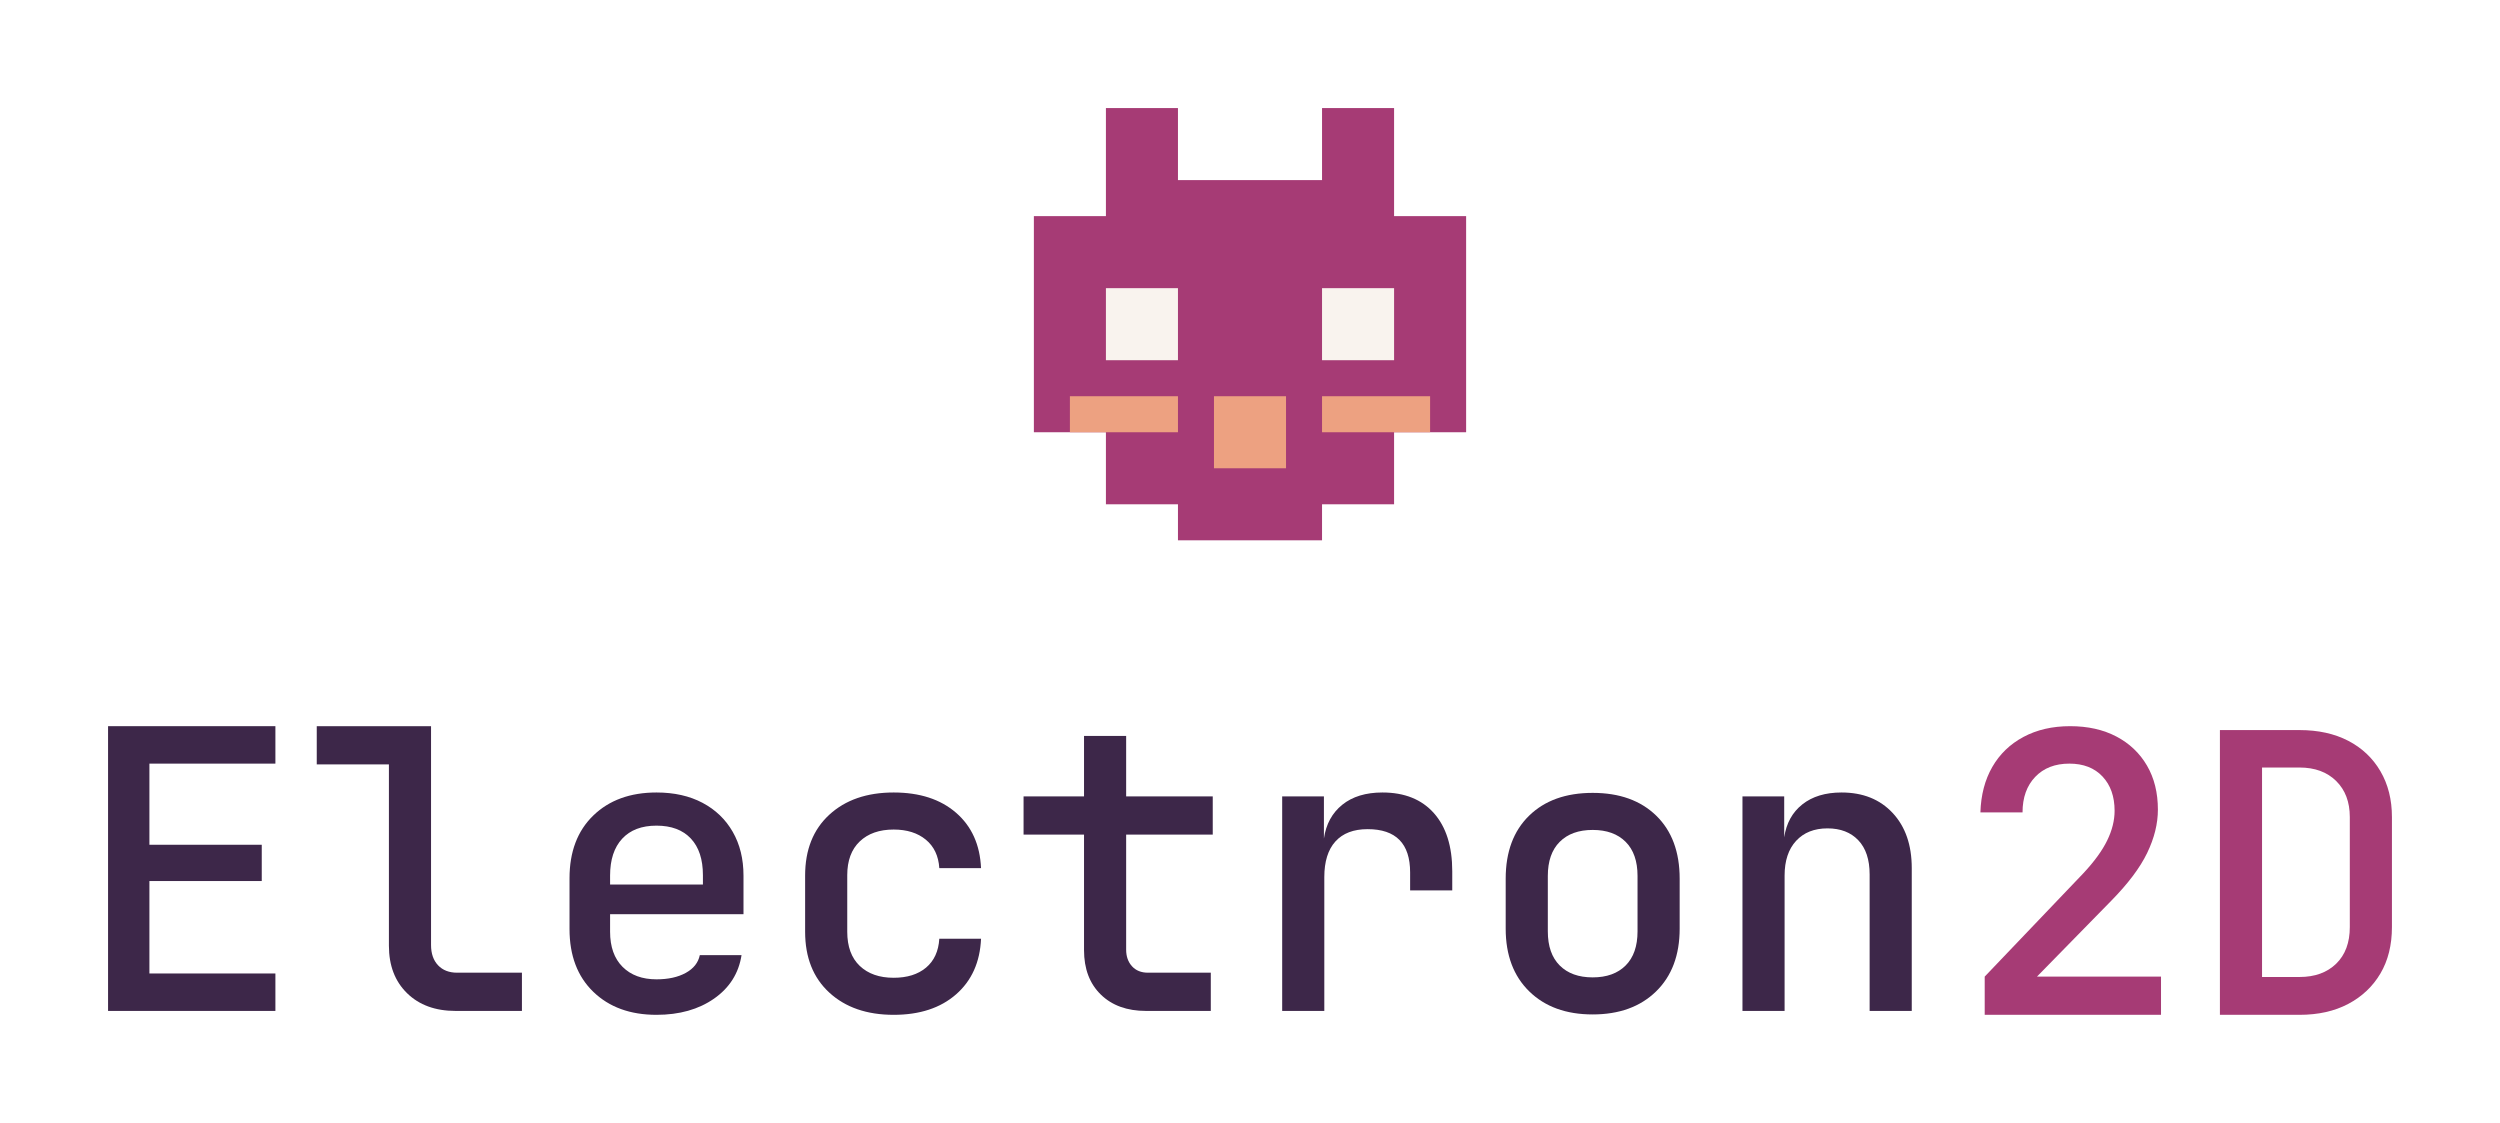
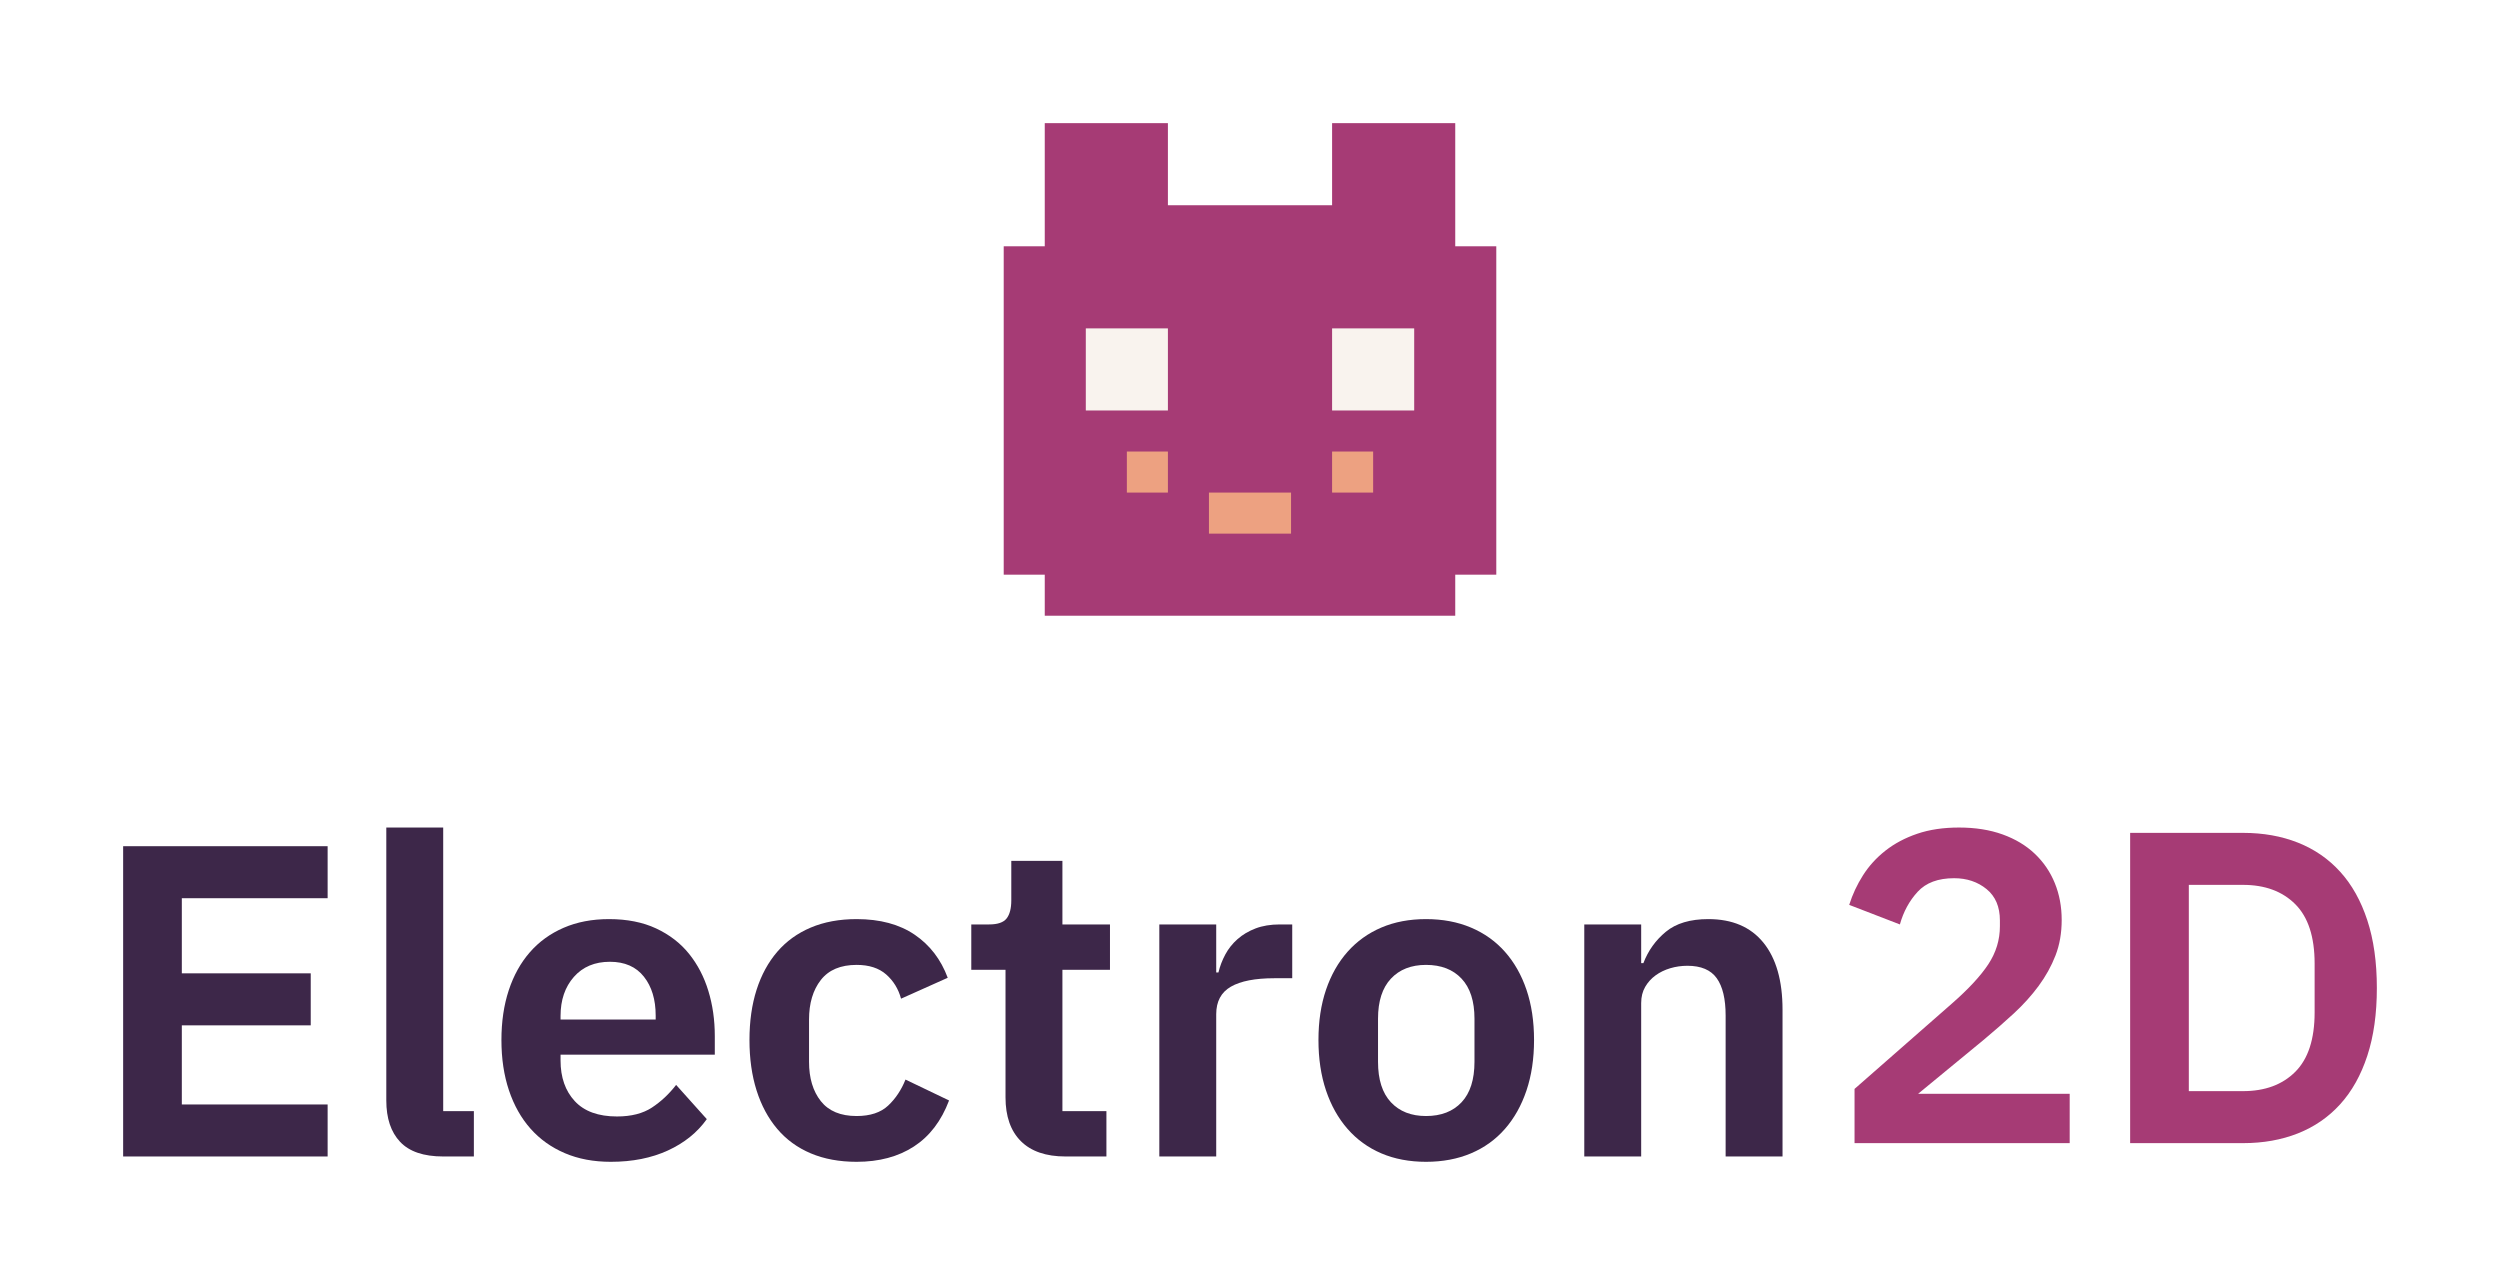
- <svg xmlns="http://www.w3.org/2000/svg" width="555.238" height="249.389" viewBox="0 0 555.238 249.389">
-   <g transform="translate(213.6189 8.0) scale(1.0)">
-     <path fill="#A63B75" d="M32 16H48V32H80V16H96V40H112V88H96V104H80V112H48V104H32V88H16V40H32Z" />
+ <svg xmlns="http://www.w3.org/2000/svg" width="487.231" height="250.428" viewBox="0 0 487.231 250.428">
+   <g transform="translate(179.6154 8.0) scale(1.0)">
+     <path fill="#A63B75" d="M24 16H48V32H80V16H104V40H112V104H104V112H24V104H16V40H24Z" />
    <path fill="#F9F3EE" d="M32 56H48V72H32ZM80 56H96V72H80Z" />
-     <path fill="#EDA181" d="M24 80H48V88H24ZM80 80H104V88H80ZM56 80H72V96H56Z" />
+     <path fill="#EDA181" d="M40 80H48V88H40ZM80 80H88V88H80ZM56 88H72V96H56Z" />
  </g>
-   <g transform="translate(15.85647 224.5223)">
+   <g transform="translate(16.89607 225.3886)">
    <g fill="#3D2749" transform="scale(0.08663328 -0.08663328)">
-       <path transform="translate(0 0)" d="M94 0V730H523V634H200V426H488V333H200V96H523V0Z" />
-       <path transform="translate(600 0)" d="M385 0Q307 0 260.5 45.5Q214 91 214 167V632H29V730H322V169Q322 136 340.0 117.0Q358 98 389 98H555V0Z" />
-       <path transform="translate(1200 0)" d="M300 -10Q199 -10 138.0 49.0Q77 108 77 210V340Q77 442 138.0 501.0Q199 560 300 560Q368 560 418.0 533.5Q468 507 495.5 459.0Q523 411 523 347V248H181V203Q181 145 213.0 113.0Q245 81 300 81Q345 81 375.0 97.5Q405 114 411 143H518Q507 73 447.5 31.5Q388 -10 300 -10ZM181 347V324H419V348Q419 409 388.0 442.0Q357 475 300 475Q243 475 212.0 441.5Q181 408 181 347Z" />
-       <path transform="translate(1800 0)" d="M308 -10Q205 -10 143.0 47.0Q81 104 81 203V347Q81 446 143.0 503.0Q205 560 308 560Q408 560 468.0 508.0Q528 456 532 366H425Q422 413 390.5 439.0Q359 465 308 465Q253 465 221.0 434.5Q189 404 189 348V203Q189 146 221.0 115.5Q253 85 308 85Q360 85 391.0 111.0Q422 137 425 185H532Q528 95 468.0 42.5Q408 -10 308 -10Z" />
-       <path transform="translate(2400 0)" d="M355 0Q282 0 239.0 42.0Q196 84 196 156V452H41V550H196V705H304V550H526V452H304V157Q304 131 319.0 114.5Q334 98 360 98H521V0Z" />
-       <path transform="translate(3000 0)" d="M104 0V550H211V442Q219 497 258.0 528.5Q297 560 361 560Q446 560 493.0 507.0Q540 454 540 358V309H432V355Q432 466 323 466Q269 466 240.5 434.5Q212 403 212 343V0Z" />
-       <path transform="translate(3600 0)" d="M300 -9Q198 -9 137.5 50.0Q77 109 77 211V339Q77 442 137.0 500.5Q197 559 300 559Q403 559 463.0 500.5Q523 442 523 339V211Q523 109 462.5 50.0Q402 -9 300 -9ZM300 86Q354 86 384.5 116.5Q415 147 415 204V346Q415 403 384.5 433.5Q354 464 300 464Q246 464 215.5 433.5Q185 403 185 346V204Q185 147 215.5 116.5Q246 86 300 86Z" />
-       <path transform="translate(4200 0)" d="M84 0V550H191V445Q199 499 237.5 529.5Q276 560 338 560Q420 560 469.0 507.5Q518 455 518 366V0H410V350Q410 407 381.0 437.5Q352 468 302 468Q251 468 221.5 436.0Q192 404 192 347V0Z" />
+       <path transform="translate(0 0)" d="M82 0V698H542V581H214V412H504V295H214V117H542V0Z" />
+       <path transform="translate(600 0)" d="M202 0Q136 0 105.0 33.0Q74 66 74 126V740H202V102H271V0Z" />
+       <path transform="translate(894 0)" d="M285 -12Q227 -12 181.5 7.5Q136 27 104.5 62.5Q73 98 56.0 148.5Q39 199 39 262Q39 324 55.5 374.0Q72 424 103.0 459.5Q134 495 179.0 514.5Q224 534 281 534Q342 534 387.0 513.0Q432 492 461.0 456.0Q490 420 504.5 372.5Q519 325 519 271V229H172V216Q172 159 204.0 124.5Q236 90 299 90Q347 90 377.5 110.0Q408 130 432 161L501 84Q469 39 413.5 13.5Q358 -12 285 -12ZM283 438Q232 438 202.0 404.0Q172 370 172 316V308H386V317Q386 371 359.5 404.5Q333 438 283 438Z" />
+       <path transform="translate(1452 0)" d="M280 -12Q222 -12 177.0 7.0Q132 26 101.5 62.0Q71 98 55.0 148.5Q39 199 39 262Q39 325 55.0 375.0Q71 425 101.5 460.5Q132 496 177.0 515.0Q222 534 280 534Q359 534 410.5 499.0Q462 464 485 402L380 355Q371 388 346.5 409.5Q322 431 280 431Q226 431 199.5 397.0Q173 363 173 308V213Q173 158 199.5 124.5Q226 91 280 91Q326 91 351.0 114.5Q376 138 390 173L488 126Q462 57 409.0 22.5Q356 -12 280 -12Z" />
+       <path transform="translate(1965 0)" d="M237 0Q171 0 136.5 34.5Q102 69 102 133V420H25V522H65Q94 522 104.5 535.5Q115 549 115 576V665H230V522H337V420H230V102H329V0Z" />
+       <path transform="translate(2339 0)" d="M74 0V522H202V414H207Q212 435 222.5 454.5Q233 474 250.0 489.0Q267 504 290.5 513.0Q314 522 345 522H373V401H333Q268 401 235.0 382.0Q202 363 202 320V0Z" />
+       <path transform="translate(2732 0)" d="M281 -12Q225 -12 180.5 7.0Q136 26 104.5 62.0Q73 98 56.0 148.5Q39 199 39 262Q39 325 56.0 375.0Q73 425 104.5 460.5Q136 496 180.5 515.0Q225 534 281 534Q337 534 382.0 515.0Q427 496 458.5 460.5Q490 425 507.0 375.0Q524 325 524 262Q524 199 507.0 148.5Q490 98 458.5 62.0Q427 26 382.0 7.0Q337 -12 281 -12ZM281 91Q332 91 361.0 122.0Q390 153 390 213V310Q390 369 361.0 400.0Q332 431 281 431Q231 431 202.0 400.0Q173 369 173 310V213Q173 153 202.0 122.0Q231 91 281 91Z" />
+       <path transform="translate(3295 0)" d="M74 0V522H202V435H207Q223 477 257.5 505.5Q292 534 353 534Q434 534 477.0 481.0Q520 428 520 330V0H392V317Q392 373 372.0 401.0Q352 429 306 429Q286 429 267.5 423.5Q249 418 234.5 407.5Q220 397 211.0 381.5Q202 366 202 345V0Z" />
    </g>
  </g>
-   <g transform="translate(433.862 225.3886)">
+   <g transform="translate(356.0654 222.7896)">
    <g fill="#A63B75" transform="scale(0.08663328 -0.08663328)">
-       <path transform="translate(0 0)" d="M80 0V98L333 363Q375 408 394.0 447.0Q413 486 413 523Q413 578 382.0 611.0Q351 644 297 644Q242 644 209.5 610.0Q177 576 177 519H69Q71 586 99.5 635.5Q128 685 179.5 712.5Q231 740 299 740Q367 740 417.5 713.5Q468 687 496.0 639.0Q524 591 524 526Q524 472 496.5 415.0Q469 358 404 292L214 98H532V0Z" />
-       <path transform="translate(600 0)" d="M83 0V730H287Q359 730 412.0 702.5Q465 675 494.5 624.5Q524 574 524 507V225Q524 156 494.5 106.0Q465 56 412.0 28.0Q359 0 287 0ZM191 97H287Q346 97 381.0 131.0Q416 165 416 225V507Q416 565 381.0 599.5Q346 634 287 634H191Z" />
+       <path transform="translate(0 0)" d="M546 0H62V122L281 314Q337 363 363.0 402.5Q389 442 389 488V501Q389 547 359.0 571.5Q329 596 286 596Q232 596 204.0 565.5Q176 535 164 492L50 536Q61 571 81.0 602.5Q101 634 131.5 658.0Q162 682 203.0 696.0Q244 710 297 710Q352 710 395.0 694.5Q438 679 467.5 651.0Q497 623 512.5 585.0Q528 547 528 502Q528 458 514.0 422.0Q500 386 476.0 353.5Q452 321 420.0 291.5Q388 262 352 232L205 111H546Z" />
+       <path transform="translate(600 0)" d="M82 698H336Q404 698 459.5 676.0Q515 654 554.5 610.5Q594 567 615.5 501.5Q637 436 637 349Q637 262 615.5 196.5Q594 131 554.5 87.5Q515 44 459.5 22.0Q404 0 336 0H82ZM336 117Q410 117 453.5 160.5Q497 204 497 294V404Q497 494 453.5 537.5Q410 581 336 581H214V117Z" />
    </g>
  </g>
</svg>
